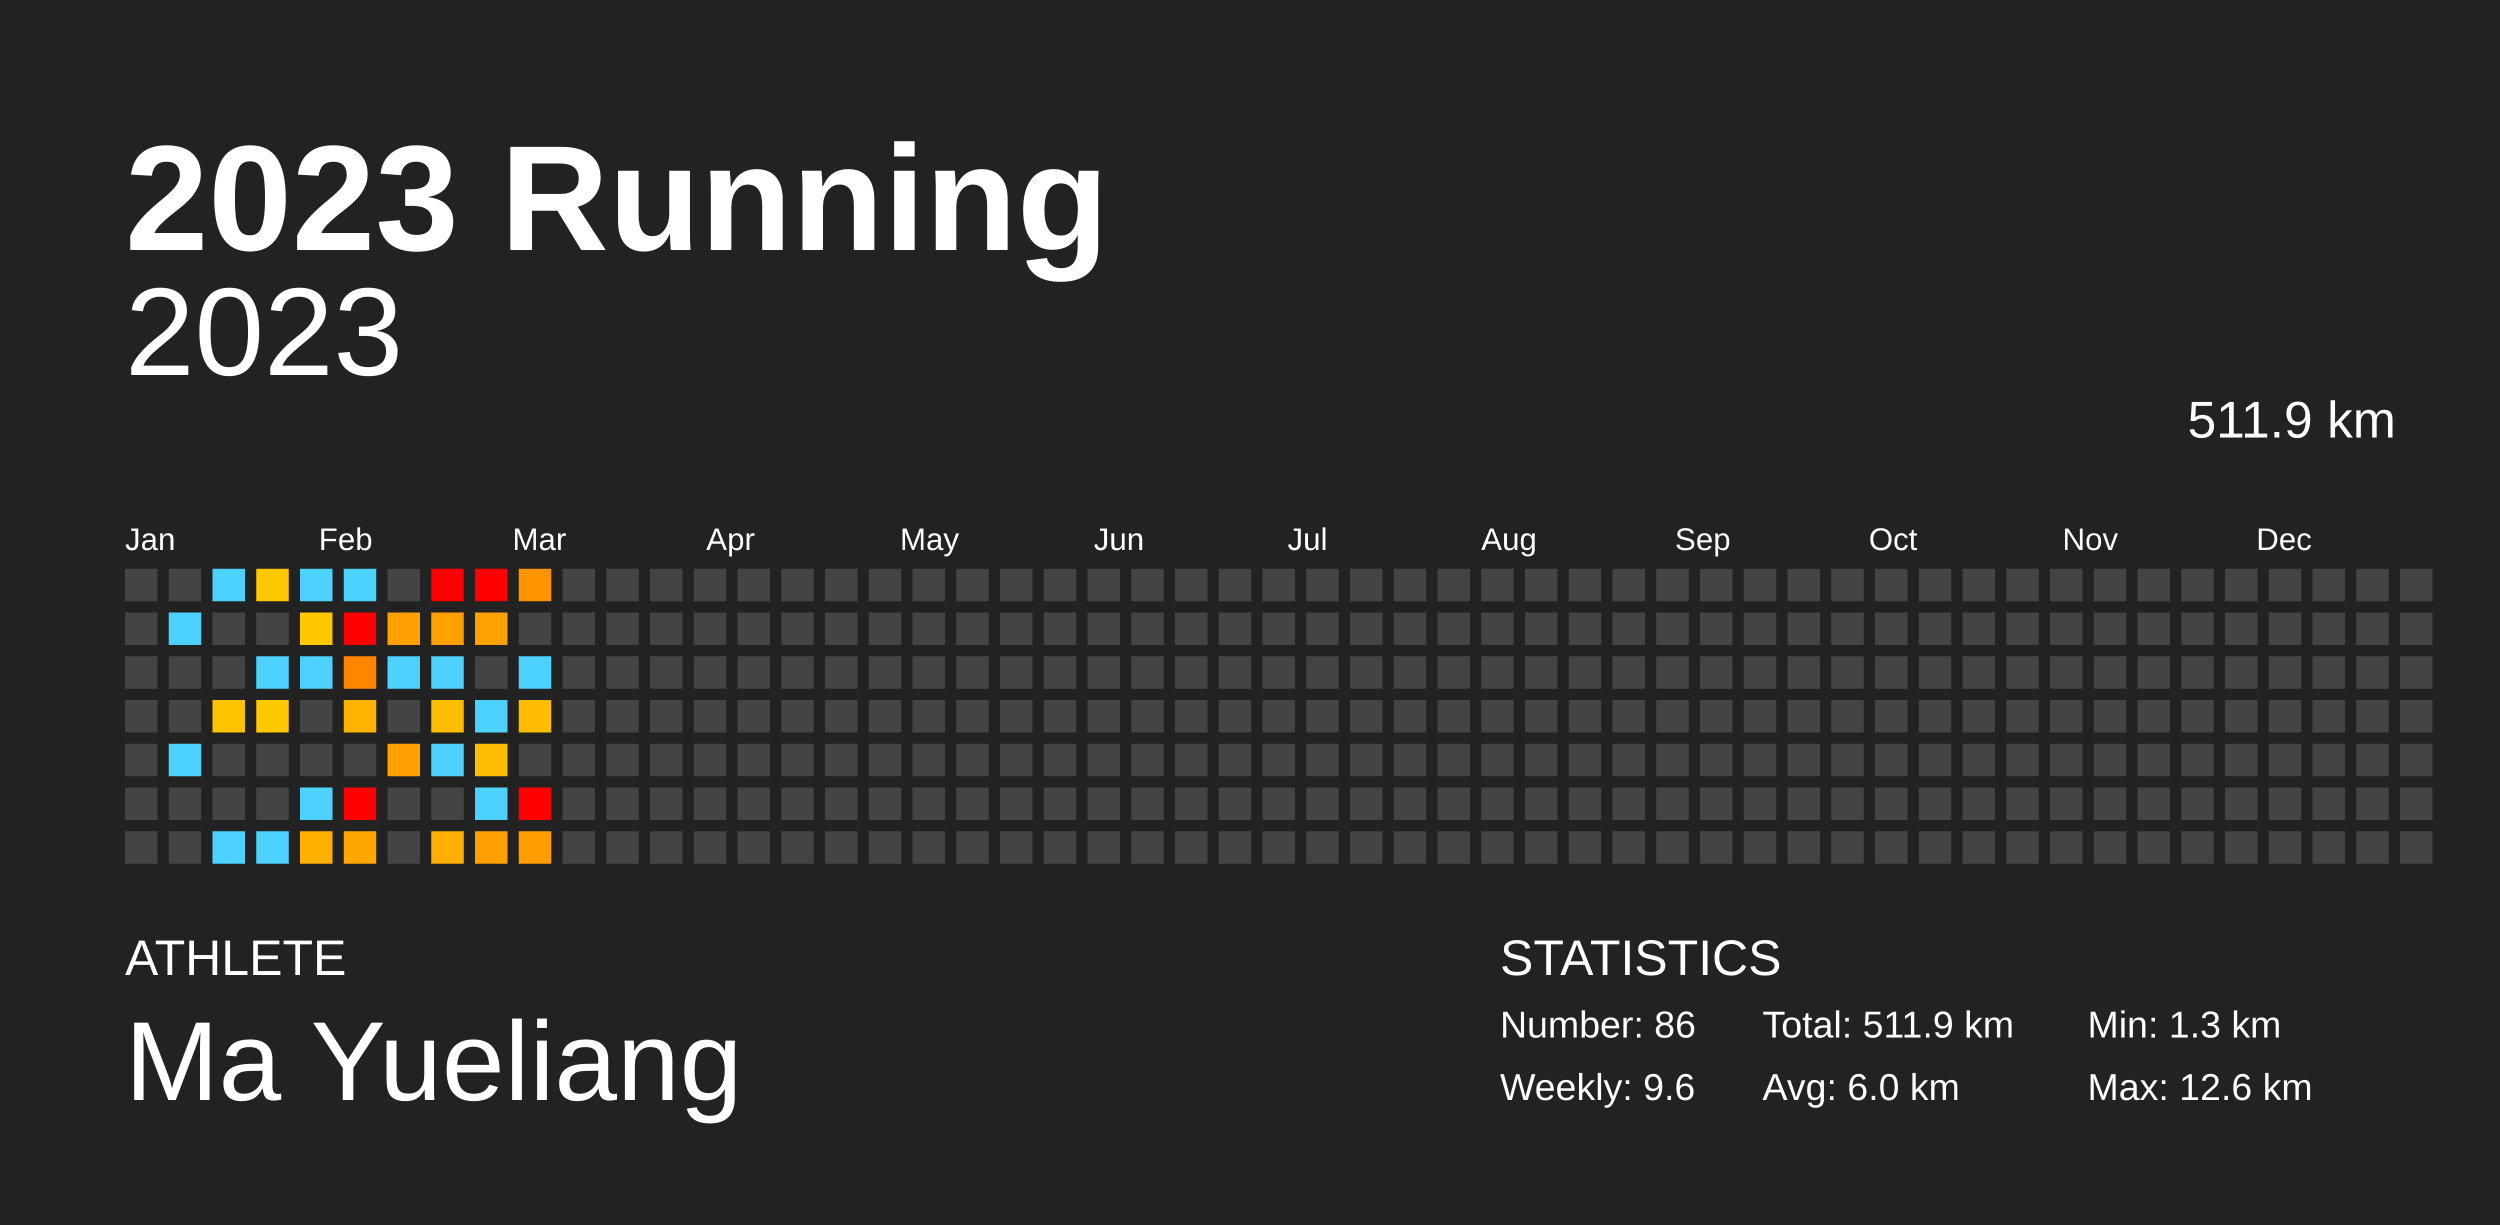
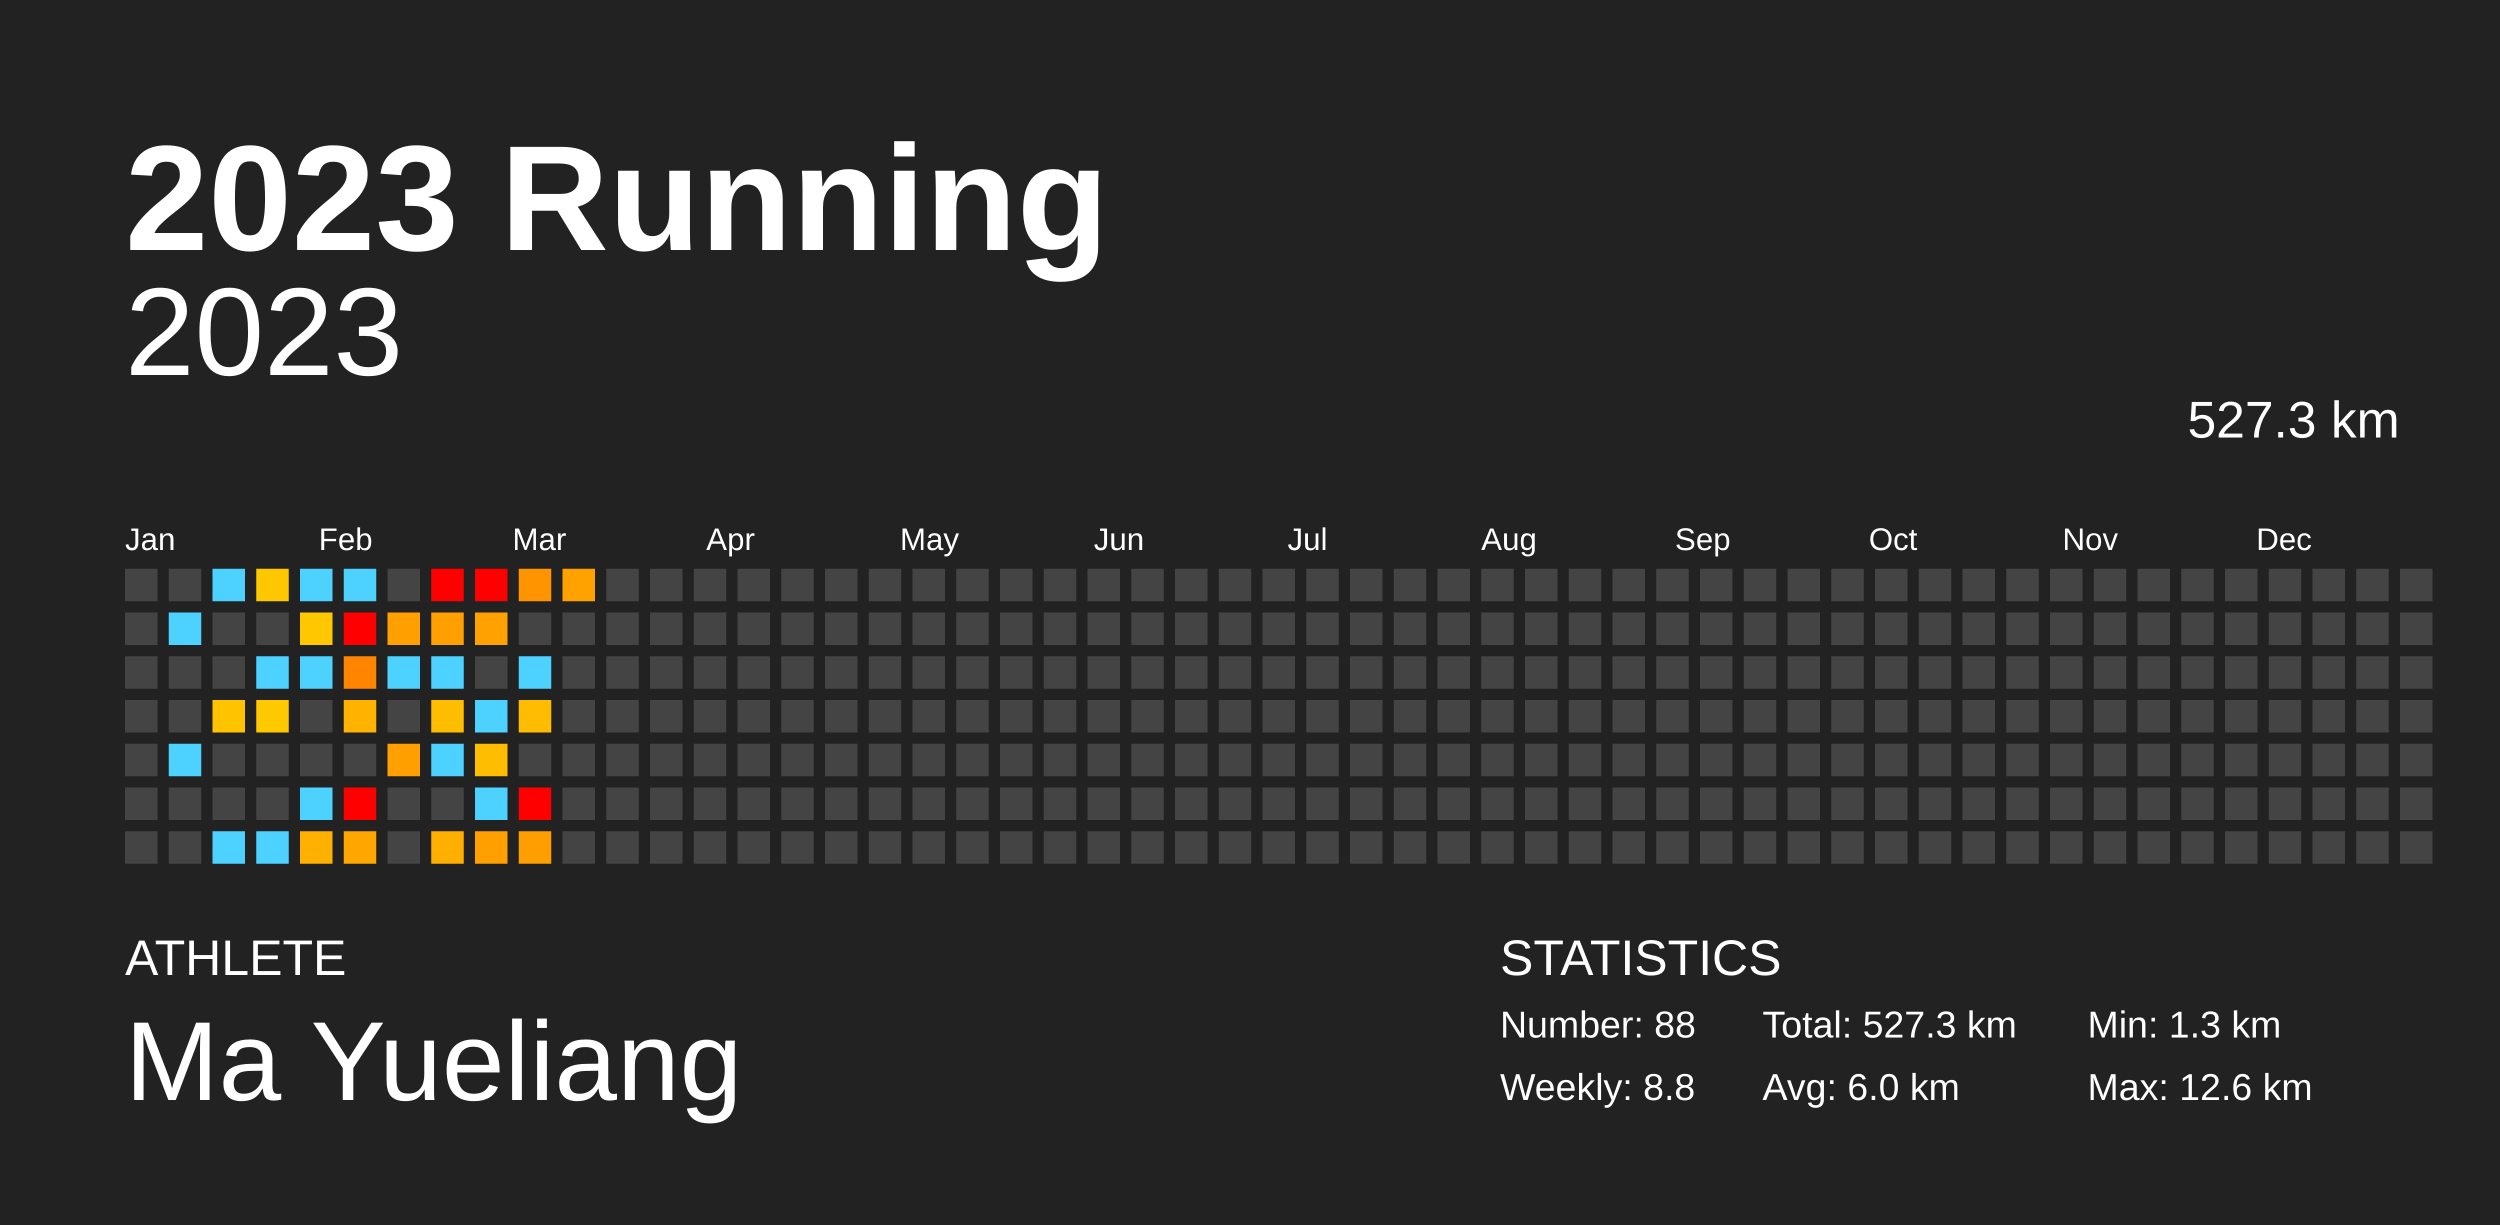
<svg xmlns="http://www.w3.org/2000/svg" baseProfile="full" height="98mm" version="1.1" viewBox="0,0,200,98" width="200mm">
  <defs />
  <rect fill="#222222" height="98" width="200" x="0" y="0" />
  <text fill="#FFFFFF" style="font-size:12px; font-family:Arial; font-weight:bold;" x="10" y="20">2023 Running</text>
  <text fill="#FFFFFF" style="font-size:4px; font-family:Arial" x="10" y="78">ATHLETE</text>
  <text fill="#FFFFFF" style="font-size:9px; font-family:Arial" x="10" y="88">Ma Yueliang</text>
  <text fill="#FFFFFF" style="font-size:4px; font-family:Arial" x="120" y="78">STATISTICS</text>
-   <text fill="#FFFFFF" style="font-size:3px; font-family:Arial" x="120" y="83">Number: 86</text>
-   <text fill="#FFFFFF" style="font-size:3px; font-family:Arial" x="120" y="88">Weekly: 9.6</text>
-   <text fill="#FFFFFF" style="font-size:3px; font-family:Arial" x="141" y="83">Total: 511.9 km</text>
+   <text fill="#FFFFFF" style="font-size:3px; font-family:Arial" x="120" y="83">Number: 88</text>
+   <text fill="#FFFFFF" style="font-size:3px; font-family:Arial" x="120" y="88">Weekly: 8.8</text>
+   <text fill="#FFFFFF" style="font-size:3px; font-family:Arial" x="141" y="83">Total: 527.3 km</text>
  <text fill="#FFFFFF" style="font-size:3px; font-family:Arial" x="141" y="88">Avg: 6.0 km</text>
  <text fill="#FFFFFF" style="font-size:3px; font-family:Arial" x="167" y="83">Min: 1.3 km</text>
  <text fill="#FFFFFF" style="font-size:3px; font-family:Arial" x="167" y="88">Max: 12.6 km</text>
  <text alignment-baseline="hanging" fill="#FFFFFF" style="font-size:10.0px; font-family:Arial;" x="10" y="30">2023</text>
-   <text alignment-baseline="hanging" fill="#FFFFFF" style="font-size:4.125px; font-family:Arial;" x="175" y="35">511.9 km</text>
+   <text alignment-baseline="hanging" fill="#FFFFFF" style="font-size:4.125px; font-family:Arial;" x="175" y="35">527.3 km</text>
  <text fill="#FFFFFF" style="font-size:2.5px; font-family:Arial" x="10.0" y="44">Jan</text>
  <text fill="#FFFFFF" style="font-size:2.5px; font-family:Arial" x="25.5" y="44">Feb</text>
  <text fill="#FFFFFF" style="font-size:2.5px; font-family:Arial" x="41.0" y="44">Mar</text>
  <text fill="#FFFFFF" style="font-size:2.5px; font-family:Arial" x="56.5" y="44">Apr</text>
  <text fill="#FFFFFF" style="font-size:2.5px; font-family:Arial" x="72.0" y="44">May</text>
  <text fill="#FFFFFF" style="font-size:2.5px; font-family:Arial" x="87.5" y="44">Jun</text>
  <text fill="#FFFFFF" style="font-size:2.5px; font-family:Arial" x="103.0" y="44">Jul</text>
  <text fill="#FFFFFF" style="font-size:2.5px; font-family:Arial" x="118.5" y="44">Aug</text>
  <text fill="#FFFFFF" style="font-size:2.5px; font-family:Arial" x="134.0" y="44">Sep</text>
  <text fill="#FFFFFF" style="font-size:2.5px; font-family:Arial" x="149.5" y="44">Oct</text>
  <text fill="#FFFFFF" style="font-size:2.5px; font-family:Arial" x="165.0" y="44">Nov</text>
  <text fill="#FFFFFF" style="font-size:2.5px; font-family:Arial" x="180.5" y="44">Dec</text>
  <rect fill="#444444" height="2.6" width="2.6" x="10.0" y="45.5" />
  <rect fill="#444444" height="2.6" width="2.6" x="10.0" y="49.0" />
  <rect fill="#444444" height="2.6" width="2.6" x="10.0" y="52.5" />
  <rect fill="#444444" height="2.6" width="2.6" x="10.0" y="56.0" />
  <rect fill="#444444" height="2.6" width="2.6" x="10.0" y="59.5" />
  <rect fill="#444444" height="2.6" width="2.6" x="10.0" y="63.0" />
  <rect fill="#444444" height="2.6" width="2.6" x="10.0" y="66.5" />
  <rect fill="#444444" height="2.6" width="2.6" x="13.5" y="45.5" />
  <rect fill="#4dd2ff" height="2.6" width="2.6" x="13.5" y="49.0" />
  <rect fill="#444444" height="2.6" width="2.6" x="13.5" y="52.5" />
  <rect fill="#444444" height="2.6" width="2.6" x="13.5" y="56.0" />
  <rect fill="#4dd2ff" height="2.6" width="2.6" x="13.5" y="59.5" />
  <rect fill="#444444" height="2.6" width="2.6" x="13.5" y="63.0" />
  <rect fill="#444444" height="2.6" width="2.6" x="13.5" y="66.5" />
  <rect fill="#4dd2ff" height="2.6" width="2.6" x="17.0" y="45.5" />
  <rect fill="#444444" height="2.6" width="2.6" x="17.0" y="49.0" />
  <rect fill="#444444" height="2.6" width="2.6" x="17.0" y="52.5" />
  <rect fill="#ffc300" height="2.6" width="2.6" x="17.0" y="56.0" />
  <rect fill="#444444" height="2.6" width="2.6" x="17.0" y="59.5" />
  <rect fill="#444444" height="2.6" width="2.6" x="17.0" y="63.0" />
  <rect fill="#4dd2ff" height="2.6" width="2.6" x="17.0" y="66.5" />
  <rect fill="#ffc700" height="2.6" width="2.6" x="20.5" y="45.5" />
  <rect fill="#444444" height="2.6" width="2.6" x="20.5" y="49.0" />
  <rect fill="#4dd2ff" height="2.6" width="2.6" x="20.5" y="52.5" />
  <rect fill="#ffc900" height="2.6" width="2.6" x="20.5" y="56.0" />
  <rect fill="#444444" height="2.6" width="2.6" x="20.5" y="59.5" />
  <rect fill="#444444" height="2.6" width="2.6" x="20.5" y="63.0" />
  <rect fill="#4dd2ff" height="2.6" width="2.6" x="20.5" y="66.5" />
  <rect fill="#4dd2ff" height="2.6" width="2.6" x="24.0" y="45.5" />
  <rect fill="#ffc700" height="2.6" width="2.6" x="24.0" y="49.0" />
  <rect fill="#4dd2ff" height="2.6" width="2.6" x="24.0" y="52.5" />
  <rect fill="#444444" height="2.6" width="2.6" x="24.0" y="56.0" />
  <rect fill="#444444" height="2.6" width="2.6" x="24.0" y="59.5" />
  <rect fill="#4dd2ff" height="2.6" width="2.6" x="24.0" y="63.0" />
  <rect fill="#ffb000" height="2.6" width="2.6" x="24.0" y="66.5" />
  <rect fill="#4dd2ff" height="2.6" width="2.6" x="27.5" y="45.5" />
  <rect fill="red" height="2.6" width="2.6" x="27.5" y="49.0" />
  <rect fill="#ff8400" height="2.6" width="2.6" x="27.5" y="52.5" />
  <rect fill="#ffb300" height="2.6" width="2.6" x="27.5" y="56.0" />
  <rect fill="#444444" height="2.6" width="2.6" x="27.5" y="59.5" />
  <rect fill="red" height="2.6" width="2.6" x="27.5" y="63.0" />
  <rect fill="#ffa700" height="2.6" width="2.6" x="27.5" y="66.5" />
  <rect fill="#444444" height="2.6" width="2.6" x="31.0" y="45.5" />
  <rect fill="#ff9f00" height="2.6" width="2.6" x="31.0" y="49.0" />
  <rect fill="#4dd2ff" height="2.6" width="2.6" x="31.0" y="52.5" />
  <rect fill="#444444" height="2.6" width="2.6" x="31.0" y="56.0" />
  <rect fill="#ffa000" height="2.6" width="2.6" x="31.0" y="59.5" />
  <rect fill="#444444" height="2.6" width="2.6" x="31.0" y="63.0" />
  <rect fill="#444444" height="2.6" width="2.6" x="31.0" y="66.5" />
  <rect fill="red" height="2.6" width="2.6" x="34.5" y="45.5" />
  <rect fill="#ff9f00" height="2.6" width="2.6" x="34.5" y="49.0" />
  <rect fill="#4dd2ff" height="2.6" width="2.6" x="34.5" y="52.5" />
  <rect fill="#ffbd00" height="2.6" width="2.6" x="34.5" y="56.0" />
  <rect fill="#4dd2ff" height="2.6" width="2.6" x="34.5" y="59.5" />
  <rect fill="#444444" height="2.6" width="2.6" x="34.5" y="63.0" />
  <rect fill="#ffaf00" height="2.6" width="2.6" x="34.5" y="66.5" />
  <rect fill="red" height="2.6" width="2.6" x="38.0" y="45.5" />
  <rect fill="#ffa100" height="2.6" width="2.6" x="38.0" y="49.0" />
  <rect fill="#444444" height="2.6" width="2.6" x="38.0" y="52.5" />
  <rect fill="#4dd2ff" height="2.6" width="2.6" x="38.0" y="56.0" />
  <rect fill="#ffbd00" height="2.6" width="2.6" x="38.0" y="59.5" />
  <rect fill="#4dd2ff" height="2.6" width="2.6" x="38.0" y="63.0" />
  <rect fill="#ff9f00" height="2.6" width="2.6" x="38.0" y="66.5" />
  <rect fill="#ff9300" height="2.6" width="2.6" x="41.5" y="45.5" />
  <rect fill="#444444" height="2.6" width="2.6" x="41.5" y="49.0" />
  <rect fill="#4dd2ff" height="2.6" width="2.6" x="41.5" y="52.5" />
  <rect fill="#ffbc00" height="2.6" width="2.6" x="41.5" y="56.0" />
  <rect fill="#444444" height="2.6" width="2.6" x="41.5" y="59.5" />
  <rect fill="red" height="2.6" width="2.6" x="41.5" y="63.0" />
  <rect fill="#ff9e00" height="2.6" width="2.6" x="41.5" y="66.5" />
-   <rect fill="#444444" height="2.6" width="2.6" x="45.0" y="45.5" />
+   <rect fill="#ffa200" height="2.6" width="2.6" x="45.0" y="45.5" />
  <rect fill="#444444" height="2.6" width="2.6" x="45.0" y="49.0" />
  <rect fill="#444444" height="2.6" width="2.6" x="45.0" y="52.5" />
  <rect fill="#444444" height="2.6" width="2.6" x="45.0" y="56.0" />
  <rect fill="#444444" height="2.6" width="2.6" x="45.0" y="59.5" />
  <rect fill="#444444" height="2.6" width="2.6" x="45.0" y="63.0" />
  <rect fill="#444444" height="2.6" width="2.6" x="45.0" y="66.5" />
  <rect fill="#444444" height="2.6" width="2.6" x="48.5" y="45.5" />
  <rect fill="#444444" height="2.6" width="2.6" x="48.5" y="49.0" />
  <rect fill="#444444" height="2.6" width="2.6" x="48.5" y="52.5" />
  <rect fill="#444444" height="2.6" width="2.6" x="48.5" y="56.0" />
  <rect fill="#444444" height="2.6" width="2.6" x="48.5" y="59.5" />
  <rect fill="#444444" height="2.6" width="2.6" x="48.5" y="63.0" />
  <rect fill="#444444" height="2.6" width="2.6" x="48.5" y="66.5" />
  <rect fill="#444444" height="2.6" width="2.6" x="52.0" y="45.5" />
  <rect fill="#444444" height="2.6" width="2.6" x="52.0" y="49.0" />
  <rect fill="#444444" height="2.6" width="2.6" x="52.0" y="52.5" />
  <rect fill="#444444" height="2.6" width="2.6" x="52.0" y="56.0" />
  <rect fill="#444444" height="2.6" width="2.6" x="52.0" y="59.5" />
  <rect fill="#444444" height="2.6" width="2.6" x="52.0" y="63.0" />
  <rect fill="#444444" height="2.6" width="2.6" x="52.0" y="66.5" />
  <rect fill="#444444" height="2.6" width="2.6" x="55.5" y="45.5" />
  <rect fill="#444444" height="2.6" width="2.6" x="55.5" y="49.0" />
  <rect fill="#444444" height="2.6" width="2.6" x="55.5" y="52.5" />
  <rect fill="#444444" height="2.6" width="2.6" x="55.5" y="56.0" />
  <rect fill="#444444" height="2.6" width="2.6" x="55.5" y="59.5" />
  <rect fill="#444444" height="2.6" width="2.6" x="55.5" y="63.0" />
  <rect fill="#444444" height="2.6" width="2.6" x="55.5" y="66.5" />
  <rect fill="#444444" height="2.6" width="2.6" x="59.0" y="45.5" />
  <rect fill="#444444" height="2.6" width="2.6" x="59.0" y="49.0" />
  <rect fill="#444444" height="2.6" width="2.6" x="59.0" y="52.5" />
  <rect fill="#444444" height="2.6" width="2.6" x="59.0" y="56.0" />
  <rect fill="#444444" height="2.6" width="2.6" x="59.0" y="59.5" />
  <rect fill="#444444" height="2.6" width="2.6" x="59.0" y="63.0" />
  <rect fill="#444444" height="2.6" width="2.6" x="59.0" y="66.5" />
  <rect fill="#444444" height="2.6" width="2.6" x="62.5" y="45.5" />
  <rect fill="#444444" height="2.6" width="2.6" x="62.5" y="49.0" />
  <rect fill="#444444" height="2.6" width="2.6" x="62.5" y="52.5" />
  <rect fill="#444444" height="2.6" width="2.6" x="62.5" y="56.0" />
  <rect fill="#444444" height="2.6" width="2.6" x="62.5" y="59.5" />
  <rect fill="#444444" height="2.6" width="2.6" x="62.5" y="63.0" />
  <rect fill="#444444" height="2.6" width="2.6" x="62.5" y="66.5" />
  <rect fill="#444444" height="2.6" width="2.6" x="66.0" y="45.5" />
  <rect fill="#444444" height="2.6" width="2.6" x="66.0" y="49.0" />
  <rect fill="#444444" height="2.6" width="2.6" x="66.0" y="52.5" />
  <rect fill="#444444" height="2.6" width="2.6" x="66.0" y="56.0" />
  <rect fill="#444444" height="2.6" width="2.6" x="66.0" y="59.5" />
  <rect fill="#444444" height="2.6" width="2.6" x="66.0" y="63.0" />
  <rect fill="#444444" height="2.6" width="2.6" x="66.0" y="66.5" />
  <rect fill="#444444" height="2.6" width="2.6" x="69.5" y="45.5" />
  <rect fill="#444444" height="2.6" width="2.6" x="69.5" y="49.0" />
  <rect fill="#444444" height="2.6" width="2.6" x="69.5" y="52.5" />
  <rect fill="#444444" height="2.6" width="2.6" x="69.5" y="56.0" />
  <rect fill="#444444" height="2.6" width="2.6" x="69.5" y="59.5" />
  <rect fill="#444444" height="2.6" width="2.6" x="69.5" y="63.0" />
  <rect fill="#444444" height="2.6" width="2.6" x="69.5" y="66.5" />
  <rect fill="#444444" height="2.6" width="2.6" x="73.0" y="45.5" />
  <rect fill="#444444" height="2.6" width="2.6" x="73.0" y="49.0" />
  <rect fill="#444444" height="2.6" width="2.6" x="73.0" y="52.5" />
  <rect fill="#444444" height="2.6" width="2.6" x="73.0" y="56.0" />
  <rect fill="#444444" height="2.6" width="2.6" x="73.0" y="59.5" />
  <rect fill="#444444" height="2.6" width="2.6" x="73.0" y="63.0" />
  <rect fill="#444444" height="2.6" width="2.6" x="73.0" y="66.5" />
  <rect fill="#444444" height="2.6" width="2.6" x="76.5" y="45.5" />
  <rect fill="#444444" height="2.6" width="2.6" x="76.5" y="49.0" />
  <rect fill="#444444" height="2.6" width="2.6" x="76.5" y="52.5" />
  <rect fill="#444444" height="2.6" width="2.6" x="76.5" y="56.0" />
  <rect fill="#444444" height="2.6" width="2.6" x="76.5" y="59.5" />
  <rect fill="#444444" height="2.6" width="2.6" x="76.5" y="63.0" />
  <rect fill="#444444" height="2.6" width="2.6" x="76.5" y="66.5" />
  <rect fill="#444444" height="2.6" width="2.6" x="80.0" y="45.5" />
  <rect fill="#444444" height="2.6" width="2.6" x="80.0" y="49.0" />
  <rect fill="#444444" height="2.6" width="2.6" x="80.0" y="52.5" />
  <rect fill="#444444" height="2.6" width="2.6" x="80.0" y="56.0" />
  <rect fill="#444444" height="2.6" width="2.6" x="80.0" y="59.5" />
  <rect fill="#444444" height="2.6" width="2.6" x="80.0" y="63.0" />
  <rect fill="#444444" height="2.6" width="2.6" x="80.0" y="66.5" />
  <rect fill="#444444" height="2.6" width="2.6" x="83.5" y="45.5" />
  <rect fill="#444444" height="2.6" width="2.6" x="83.5" y="49.0" />
  <rect fill="#444444" height="2.6" width="2.6" x="83.5" y="52.5" />
  <rect fill="#444444" height="2.6" width="2.6" x="83.5" y="56.0" />
  <rect fill="#444444" height="2.6" width="2.6" x="83.5" y="59.5" />
  <rect fill="#444444" height="2.6" width="2.6" x="83.5" y="63.0" />
  <rect fill="#444444" height="2.6" width="2.6" x="83.5" y="66.5" />
  <rect fill="#444444" height="2.6" width="2.6" x="87.0" y="45.5" />
  <rect fill="#444444" height="2.6" width="2.6" x="87.0" y="49.0" />
  <rect fill="#444444" height="2.6" width="2.6" x="87.0" y="52.5" />
  <rect fill="#444444" height="2.6" width="2.6" x="87.0" y="56.0" />
  <rect fill="#444444" height="2.6" width="2.6" x="87.0" y="59.5" />
  <rect fill="#444444" height="2.6" width="2.6" x="87.0" y="63.0" />
  <rect fill="#444444" height="2.6" width="2.6" x="87.0" y="66.5" />
  <rect fill="#444444" height="2.6" width="2.6" x="90.5" y="45.5" />
  <rect fill="#444444" height="2.6" width="2.6" x="90.5" y="49.0" />
  <rect fill="#444444" height="2.6" width="2.6" x="90.5" y="52.5" />
  <rect fill="#444444" height="2.6" width="2.6" x="90.5" y="56.0" />
  <rect fill="#444444" height="2.6" width="2.6" x="90.5" y="59.5" />
  <rect fill="#444444" height="2.6" width="2.6" x="90.5" y="63.0" />
  <rect fill="#444444" height="2.6" width="2.6" x="90.5" y="66.5" />
  <rect fill="#444444" height="2.6" width="2.6" x="94.0" y="45.5" />
  <rect fill="#444444" height="2.6" width="2.6" x="94.0" y="49.0" />
  <rect fill="#444444" height="2.6" width="2.6" x="94.0" y="52.5" />
  <rect fill="#444444" height="2.6" width="2.6" x="94.0" y="56.0" />
  <rect fill="#444444" height="2.6" width="2.6" x="94.0" y="59.5" />
  <rect fill="#444444" height="2.6" width="2.6" x="94.0" y="63.0" />
  <rect fill="#444444" height="2.6" width="2.6" x="94.0" y="66.5" />
  <rect fill="#444444" height="2.6" width="2.6" x="97.5" y="45.5" />
  <rect fill="#444444" height="2.6" width="2.6" x="97.5" y="49.0" />
  <rect fill="#444444" height="2.6" width="2.6" x="97.5" y="52.5" />
  <rect fill="#444444" height="2.6" width="2.6" x="97.5" y="56.0" />
  <rect fill="#444444" height="2.6" width="2.6" x="97.5" y="59.5" />
  <rect fill="#444444" height="2.6" width="2.6" x="97.5" y="63.0" />
  <rect fill="#444444" height="2.6" width="2.6" x="97.5" y="66.5" />
  <rect fill="#444444" height="2.6" width="2.6" x="101.0" y="45.5" />
  <rect fill="#444444" height="2.6" width="2.6" x="101.0" y="49.0" />
  <rect fill="#444444" height="2.6" width="2.6" x="101.0" y="52.5" />
  <rect fill="#444444" height="2.6" width="2.6" x="101.0" y="56.0" />
  <rect fill="#444444" height="2.6" width="2.6" x="101.0" y="59.5" />
  <rect fill="#444444" height="2.6" width="2.6" x="101.0" y="63.0" />
  <rect fill="#444444" height="2.6" width="2.6" x="101.0" y="66.5" />
  <rect fill="#444444" height="2.6" width="2.6" x="104.5" y="45.5" />
  <rect fill="#444444" height="2.6" width="2.6" x="104.5" y="49.0" />
  <rect fill="#444444" height="2.6" width="2.6" x="104.5" y="52.5" />
  <rect fill="#444444" height="2.6" width="2.6" x="104.5" y="56.0" />
  <rect fill="#444444" height="2.6" width="2.6" x="104.5" y="59.5" />
  <rect fill="#444444" height="2.6" width="2.6" x="104.5" y="63.0" />
  <rect fill="#444444" height="2.6" width="2.6" x="104.5" y="66.5" />
  <rect fill="#444444" height="2.6" width="2.6" x="108.0" y="45.5" />
  <rect fill="#444444" height="2.6" width="2.6" x="108.0" y="49.0" />
  <rect fill="#444444" height="2.6" width="2.6" x="108.0" y="52.5" />
  <rect fill="#444444" height="2.6" width="2.6" x="108.0" y="56.0" />
  <rect fill="#444444" height="2.6" width="2.6" x="108.0" y="59.5" />
  <rect fill="#444444" height="2.6" width="2.6" x="108.0" y="63.0" />
  <rect fill="#444444" height="2.6" width="2.6" x="108.0" y="66.5" />
  <rect fill="#444444" height="2.6" width="2.6" x="111.5" y="45.5" />
  <rect fill="#444444" height="2.6" width="2.6" x="111.5" y="49.0" />
  <rect fill="#444444" height="2.6" width="2.6" x="111.5" y="52.5" />
  <rect fill="#444444" height="2.6" width="2.6" x="111.5" y="56.0" />
  <rect fill="#444444" height="2.6" width="2.6" x="111.5" y="59.5" />
  <rect fill="#444444" height="2.6" width="2.6" x="111.5" y="63.0" />
  <rect fill="#444444" height="2.6" width="2.6" x="111.5" y="66.5" />
  <rect fill="#444444" height="2.6" width="2.6" x="115.0" y="45.5" />
  <rect fill="#444444" height="2.6" width="2.6" x="115.0" y="49.0" />
  <rect fill="#444444" height="2.6" width="2.6" x="115.0" y="52.5" />
  <rect fill="#444444" height="2.6" width="2.6" x="115.0" y="56.0" />
  <rect fill="#444444" height="2.6" width="2.6" x="115.0" y="59.5" />
  <rect fill="#444444" height="2.6" width="2.6" x="115.0" y="63.0" />
  <rect fill="#444444" height="2.6" width="2.6" x="115.0" y="66.5" />
  <rect fill="#444444" height="2.6" width="2.6" x="118.5" y="45.5" />
  <rect fill="#444444" height="2.6" width="2.6" x="118.5" y="49.0" />
  <rect fill="#444444" height="2.6" width="2.6" x="118.5" y="52.5" />
  <rect fill="#444444" height="2.6" width="2.6" x="118.5" y="56.0" />
  <rect fill="#444444" height="2.6" width="2.6" x="118.5" y="59.5" />
  <rect fill="#444444" height="2.6" width="2.6" x="118.5" y="63.0" />
  <rect fill="#444444" height="2.6" width="2.6" x="118.5" y="66.5" />
  <rect fill="#444444" height="2.6" width="2.6" x="122.0" y="45.5" />
  <rect fill="#444444" height="2.6" width="2.6" x="122.0" y="49.0" />
  <rect fill="#444444" height="2.6" width="2.6" x="122.0" y="52.5" />
  <rect fill="#444444" height="2.6" width="2.6" x="122.0" y="56.0" />
  <rect fill="#444444" height="2.6" width="2.6" x="122.0" y="59.5" />
  <rect fill="#444444" height="2.6" width="2.6" x="122.0" y="63.0" />
  <rect fill="#444444" height="2.6" width="2.6" x="122.0" y="66.5" />
  <rect fill="#444444" height="2.6" width="2.6" x="125.5" y="45.5" />
  <rect fill="#444444" height="2.6" width="2.6" x="125.5" y="49.0" />
  <rect fill="#444444" height="2.6" width="2.6" x="125.5" y="52.5" />
  <rect fill="#444444" height="2.6" width="2.6" x="125.5" y="56.0" />
  <rect fill="#444444" height="2.6" width="2.6" x="125.5" y="59.5" />
  <rect fill="#444444" height="2.6" width="2.6" x="125.5" y="63.0" />
  <rect fill="#444444" height="2.6" width="2.6" x="125.5" y="66.5" />
  <rect fill="#444444" height="2.6" width="2.6" x="129.0" y="45.5" />
  <rect fill="#444444" height="2.6" width="2.6" x="129.0" y="49.0" />
  <rect fill="#444444" height="2.6" width="2.6" x="129.0" y="52.5" />
  <rect fill="#444444" height="2.6" width="2.6" x="129.0" y="56.0" />
  <rect fill="#444444" height="2.6" width="2.6" x="129.0" y="59.5" />
  <rect fill="#444444" height="2.6" width="2.6" x="129.0" y="63.0" />
  <rect fill="#444444" height="2.6" width="2.6" x="129.0" y="66.5" />
  <rect fill="#444444" height="2.6" width="2.6" x="132.5" y="45.5" />
  <rect fill="#444444" height="2.6" width="2.6" x="132.5" y="49.0" />
  <rect fill="#444444" height="2.6" width="2.6" x="132.5" y="52.5" />
  <rect fill="#444444" height="2.6" width="2.6" x="132.5" y="56.0" />
  <rect fill="#444444" height="2.6" width="2.6" x="132.5" y="59.5" />
  <rect fill="#444444" height="2.6" width="2.6" x="132.5" y="63.0" />
  <rect fill="#444444" height="2.6" width="2.6" x="132.5" y="66.5" />
  <rect fill="#444444" height="2.6" width="2.6" x="136.0" y="45.5" />
  <rect fill="#444444" height="2.6" width="2.6" x="136.0" y="49.0" />
  <rect fill="#444444" height="2.6" width="2.6" x="136.0" y="52.5" />
  <rect fill="#444444" height="2.6" width="2.6" x="136.0" y="56.0" />
  <rect fill="#444444" height="2.6" width="2.6" x="136.0" y="59.5" />
  <rect fill="#444444" height="2.6" width="2.6" x="136.0" y="63.0" />
  <rect fill="#444444" height="2.6" width="2.6" x="136.0" y="66.5" />
  <rect fill="#444444" height="2.6" width="2.6" x="139.5" y="45.5" />
  <rect fill="#444444" height="2.6" width="2.6" x="139.5" y="49.0" />
  <rect fill="#444444" height="2.6" width="2.6" x="139.5" y="52.5" />
  <rect fill="#444444" height="2.6" width="2.6" x="139.5" y="56.0" />
  <rect fill="#444444" height="2.6" width="2.6" x="139.5" y="59.5" />
  <rect fill="#444444" height="2.6" width="2.6" x="139.5" y="63.0" />
  <rect fill="#444444" height="2.6" width="2.6" x="139.5" y="66.5" />
  <rect fill="#444444" height="2.6" width="2.6" x="143.0" y="45.5" />
  <rect fill="#444444" height="2.6" width="2.6" x="143.0" y="49.0" />
  <rect fill="#444444" height="2.6" width="2.6" x="143.0" y="52.5" />
  <rect fill="#444444" height="2.6" width="2.6" x="143.0" y="56.0" />
  <rect fill="#444444" height="2.6" width="2.6" x="143.0" y="59.5" />
  <rect fill="#444444" height="2.6" width="2.6" x="143.0" y="63.0" />
  <rect fill="#444444" height="2.6" width="2.6" x="143.0" y="66.5" />
  <rect fill="#444444" height="2.6" width="2.6" x="146.5" y="45.5" />
  <rect fill="#444444" height="2.6" width="2.6" x="146.5" y="49.0" />
  <rect fill="#444444" height="2.6" width="2.6" x="146.5" y="52.5" />
  <rect fill="#444444" height="2.6" width="2.6" x="146.5" y="56.0" />
  <rect fill="#444444" height="2.6" width="2.6" x="146.5" y="59.5" />
  <rect fill="#444444" height="2.6" width="2.6" x="146.5" y="63.0" />
  <rect fill="#444444" height="2.6" width="2.6" x="146.5" y="66.5" />
  <rect fill="#444444" height="2.6" width="2.6" x="150.0" y="45.5" />
  <rect fill="#444444" height="2.6" width="2.6" x="150.0" y="49.0" />
  <rect fill="#444444" height="2.6" width="2.6" x="150.0" y="52.5" />
  <rect fill="#444444" height="2.6" width="2.6" x="150.0" y="56.0" />
  <rect fill="#444444" height="2.6" width="2.6" x="150.0" y="59.5" />
  <rect fill="#444444" height="2.6" width="2.6" x="150.0" y="63.0" />
  <rect fill="#444444" height="2.6" width="2.6" x="150.0" y="66.5" />
  <rect fill="#444444" height="2.6" width="2.6" x="153.5" y="45.5" />
  <rect fill="#444444" height="2.6" width="2.6" x="153.5" y="49.0" />
  <rect fill="#444444" height="2.6" width="2.6" x="153.5" y="52.5" />
  <rect fill="#444444" height="2.6" width="2.6" x="153.5" y="56.0" />
  <rect fill="#444444" height="2.6" width="2.6" x="153.5" y="59.5" />
  <rect fill="#444444" height="2.6" width="2.6" x="153.5" y="63.0" />
  <rect fill="#444444" height="2.6" width="2.6" x="153.5" y="66.5" />
  <rect fill="#444444" height="2.6" width="2.6" x="157.0" y="45.5" />
  <rect fill="#444444" height="2.6" width="2.6" x="157.0" y="49.0" />
  <rect fill="#444444" height="2.6" width="2.6" x="157.0" y="52.5" />
  <rect fill="#444444" height="2.6" width="2.6" x="157.0" y="56.0" />
  <rect fill="#444444" height="2.6" width="2.6" x="157.0" y="59.5" />
  <rect fill="#444444" height="2.6" width="2.6" x="157.0" y="63.0" />
  <rect fill="#444444" height="2.6" width="2.6" x="157.0" y="66.5" />
  <rect fill="#444444" height="2.6" width="2.6" x="160.5" y="45.5" />
  <rect fill="#444444" height="2.6" width="2.6" x="160.5" y="49.0" />
  <rect fill="#444444" height="2.6" width="2.6" x="160.5" y="52.5" />
  <rect fill="#444444" height="2.6" width="2.6" x="160.5" y="56.0" />
  <rect fill="#444444" height="2.6" width="2.6" x="160.5" y="59.5" />
  <rect fill="#444444" height="2.6" width="2.6" x="160.5" y="63.0" />
  <rect fill="#444444" height="2.6" width="2.6" x="160.5" y="66.5" />
  <rect fill="#444444" height="2.6" width="2.6" x="164.0" y="45.5" />
  <rect fill="#444444" height="2.6" width="2.6" x="164.0" y="49.0" />
  <rect fill="#444444" height="2.6" width="2.6" x="164.0" y="52.5" />
  <rect fill="#444444" height="2.6" width="2.6" x="164.0" y="56.0" />
  <rect fill="#444444" height="2.6" width="2.6" x="164.0" y="59.5" />
  <rect fill="#444444" height="2.6" width="2.6" x="164.0" y="63.0" />
  <rect fill="#444444" height="2.6" width="2.6" x="164.0" y="66.5" />
  <rect fill="#444444" height="2.6" width="2.6" x="167.5" y="45.5" />
  <rect fill="#444444" height="2.6" width="2.6" x="167.5" y="49.0" />
  <rect fill="#444444" height="2.6" width="2.6" x="167.5" y="52.5" />
  <rect fill="#444444" height="2.6" width="2.6" x="167.5" y="56.0" />
  <rect fill="#444444" height="2.6" width="2.6" x="167.5" y="59.5" />
  <rect fill="#444444" height="2.6" width="2.6" x="167.5" y="63.0" />
  <rect fill="#444444" height="2.6" width="2.6" x="167.5" y="66.5" />
  <rect fill="#444444" height="2.6" width="2.6" x="171.0" y="45.5" />
  <rect fill="#444444" height="2.6" width="2.6" x="171.0" y="49.0" />
  <rect fill="#444444" height="2.6" width="2.6" x="171.0" y="52.5" />
  <rect fill="#444444" height="2.6" width="2.6" x="171.0" y="56.0" />
  <rect fill="#444444" height="2.6" width="2.6" x="171.0" y="59.5" />
  <rect fill="#444444" height="2.6" width="2.6" x="171.0" y="63.0" />
  <rect fill="#444444" height="2.6" width="2.6" x="171.0" y="66.5" />
  <rect fill="#444444" height="2.6" width="2.6" x="174.5" y="45.5" />
  <rect fill="#444444" height="2.6" width="2.6" x="174.5" y="49.0" />
  <rect fill="#444444" height="2.6" width="2.6" x="174.5" y="52.5" />
  <rect fill="#444444" height="2.6" width="2.6" x="174.5" y="56.0" />
  <rect fill="#444444" height="2.6" width="2.6" x="174.5" y="59.5" />
  <rect fill="#444444" height="2.6" width="2.6" x="174.5" y="63.0" />
  <rect fill="#444444" height="2.6" width="2.6" x="174.5" y="66.5" />
  <rect fill="#444444" height="2.6" width="2.6" x="178.0" y="45.5" />
  <rect fill="#444444" height="2.6" width="2.6" x="178.0" y="49.0" />
  <rect fill="#444444" height="2.6" width="2.6" x="178.0" y="52.5" />
  <rect fill="#444444" height="2.6" width="2.6" x="178.0" y="56.0" />
  <rect fill="#444444" height="2.6" width="2.6" x="178.0" y="59.5" />
  <rect fill="#444444" height="2.6" width="2.6" x="178.0" y="63.0" />
  <rect fill="#444444" height="2.6" width="2.6" x="178.0" y="66.5" />
  <rect fill="#444444" height="2.6" width="2.6" x="181.5" y="45.5" />
  <rect fill="#444444" height="2.6" width="2.6" x="181.5" y="49.0" />
  <rect fill="#444444" height="2.6" width="2.6" x="181.5" y="52.5" />
  <rect fill="#444444" height="2.6" width="2.6" x="181.5" y="56.0" />
  <rect fill="#444444" height="2.6" width="2.6" x="181.5" y="59.5" />
  <rect fill="#444444" height="2.6" width="2.6" x="181.5" y="63.0" />
  <rect fill="#444444" height="2.6" width="2.6" x="181.5" y="66.5" />
  <rect fill="#444444" height="2.6" width="2.6" x="185.0" y="45.5" />
  <rect fill="#444444" height="2.6" width="2.6" x="185.0" y="49.0" />
  <rect fill="#444444" height="2.6" width="2.6" x="185.0" y="52.5" />
  <rect fill="#444444" height="2.6" width="2.6" x="185.0" y="56.0" />
  <rect fill="#444444" height="2.6" width="2.6" x="185.0" y="59.5" />
  <rect fill="#444444" height="2.6" width="2.6" x="185.0" y="63.0" />
  <rect fill="#444444" height="2.6" width="2.6" x="185.0" y="66.5" />
  <rect fill="#444444" height="2.6" width="2.6" x="188.5" y="45.5" />
  <rect fill="#444444" height="2.6" width="2.6" x="188.5" y="49.0" />
  <rect fill="#444444" height="2.6" width="2.6" x="188.5" y="52.5" />
  <rect fill="#444444" height="2.6" width="2.6" x="188.5" y="56.0" />
  <rect fill="#444444" height="2.6" width="2.6" x="188.5" y="59.5" />
  <rect fill="#444444" height="2.6" width="2.6" x="188.5" y="63.0" />
  <rect fill="#444444" height="2.6" width="2.6" x="188.5" y="66.5" />
  <rect fill="#444444" height="2.6" width="2.6" x="192.0" y="45.5" />
  <rect fill="#444444" height="2.6" width="2.6" x="192.0" y="49.0" />
  <rect fill="#444444" height="2.6" width="2.6" x="192.0" y="52.5" />
  <rect fill="#444444" height="2.6" width="2.6" x="192.0" y="56.0" />
  <rect fill="#444444" height="2.6" width="2.6" x="192.0" y="59.5" />
  <rect fill="#444444" height="2.6" width="2.6" x="192.0" y="63.0" />
  <rect fill="#444444" height="2.6" width="2.6" x="192.0" y="66.5" />
</svg>
